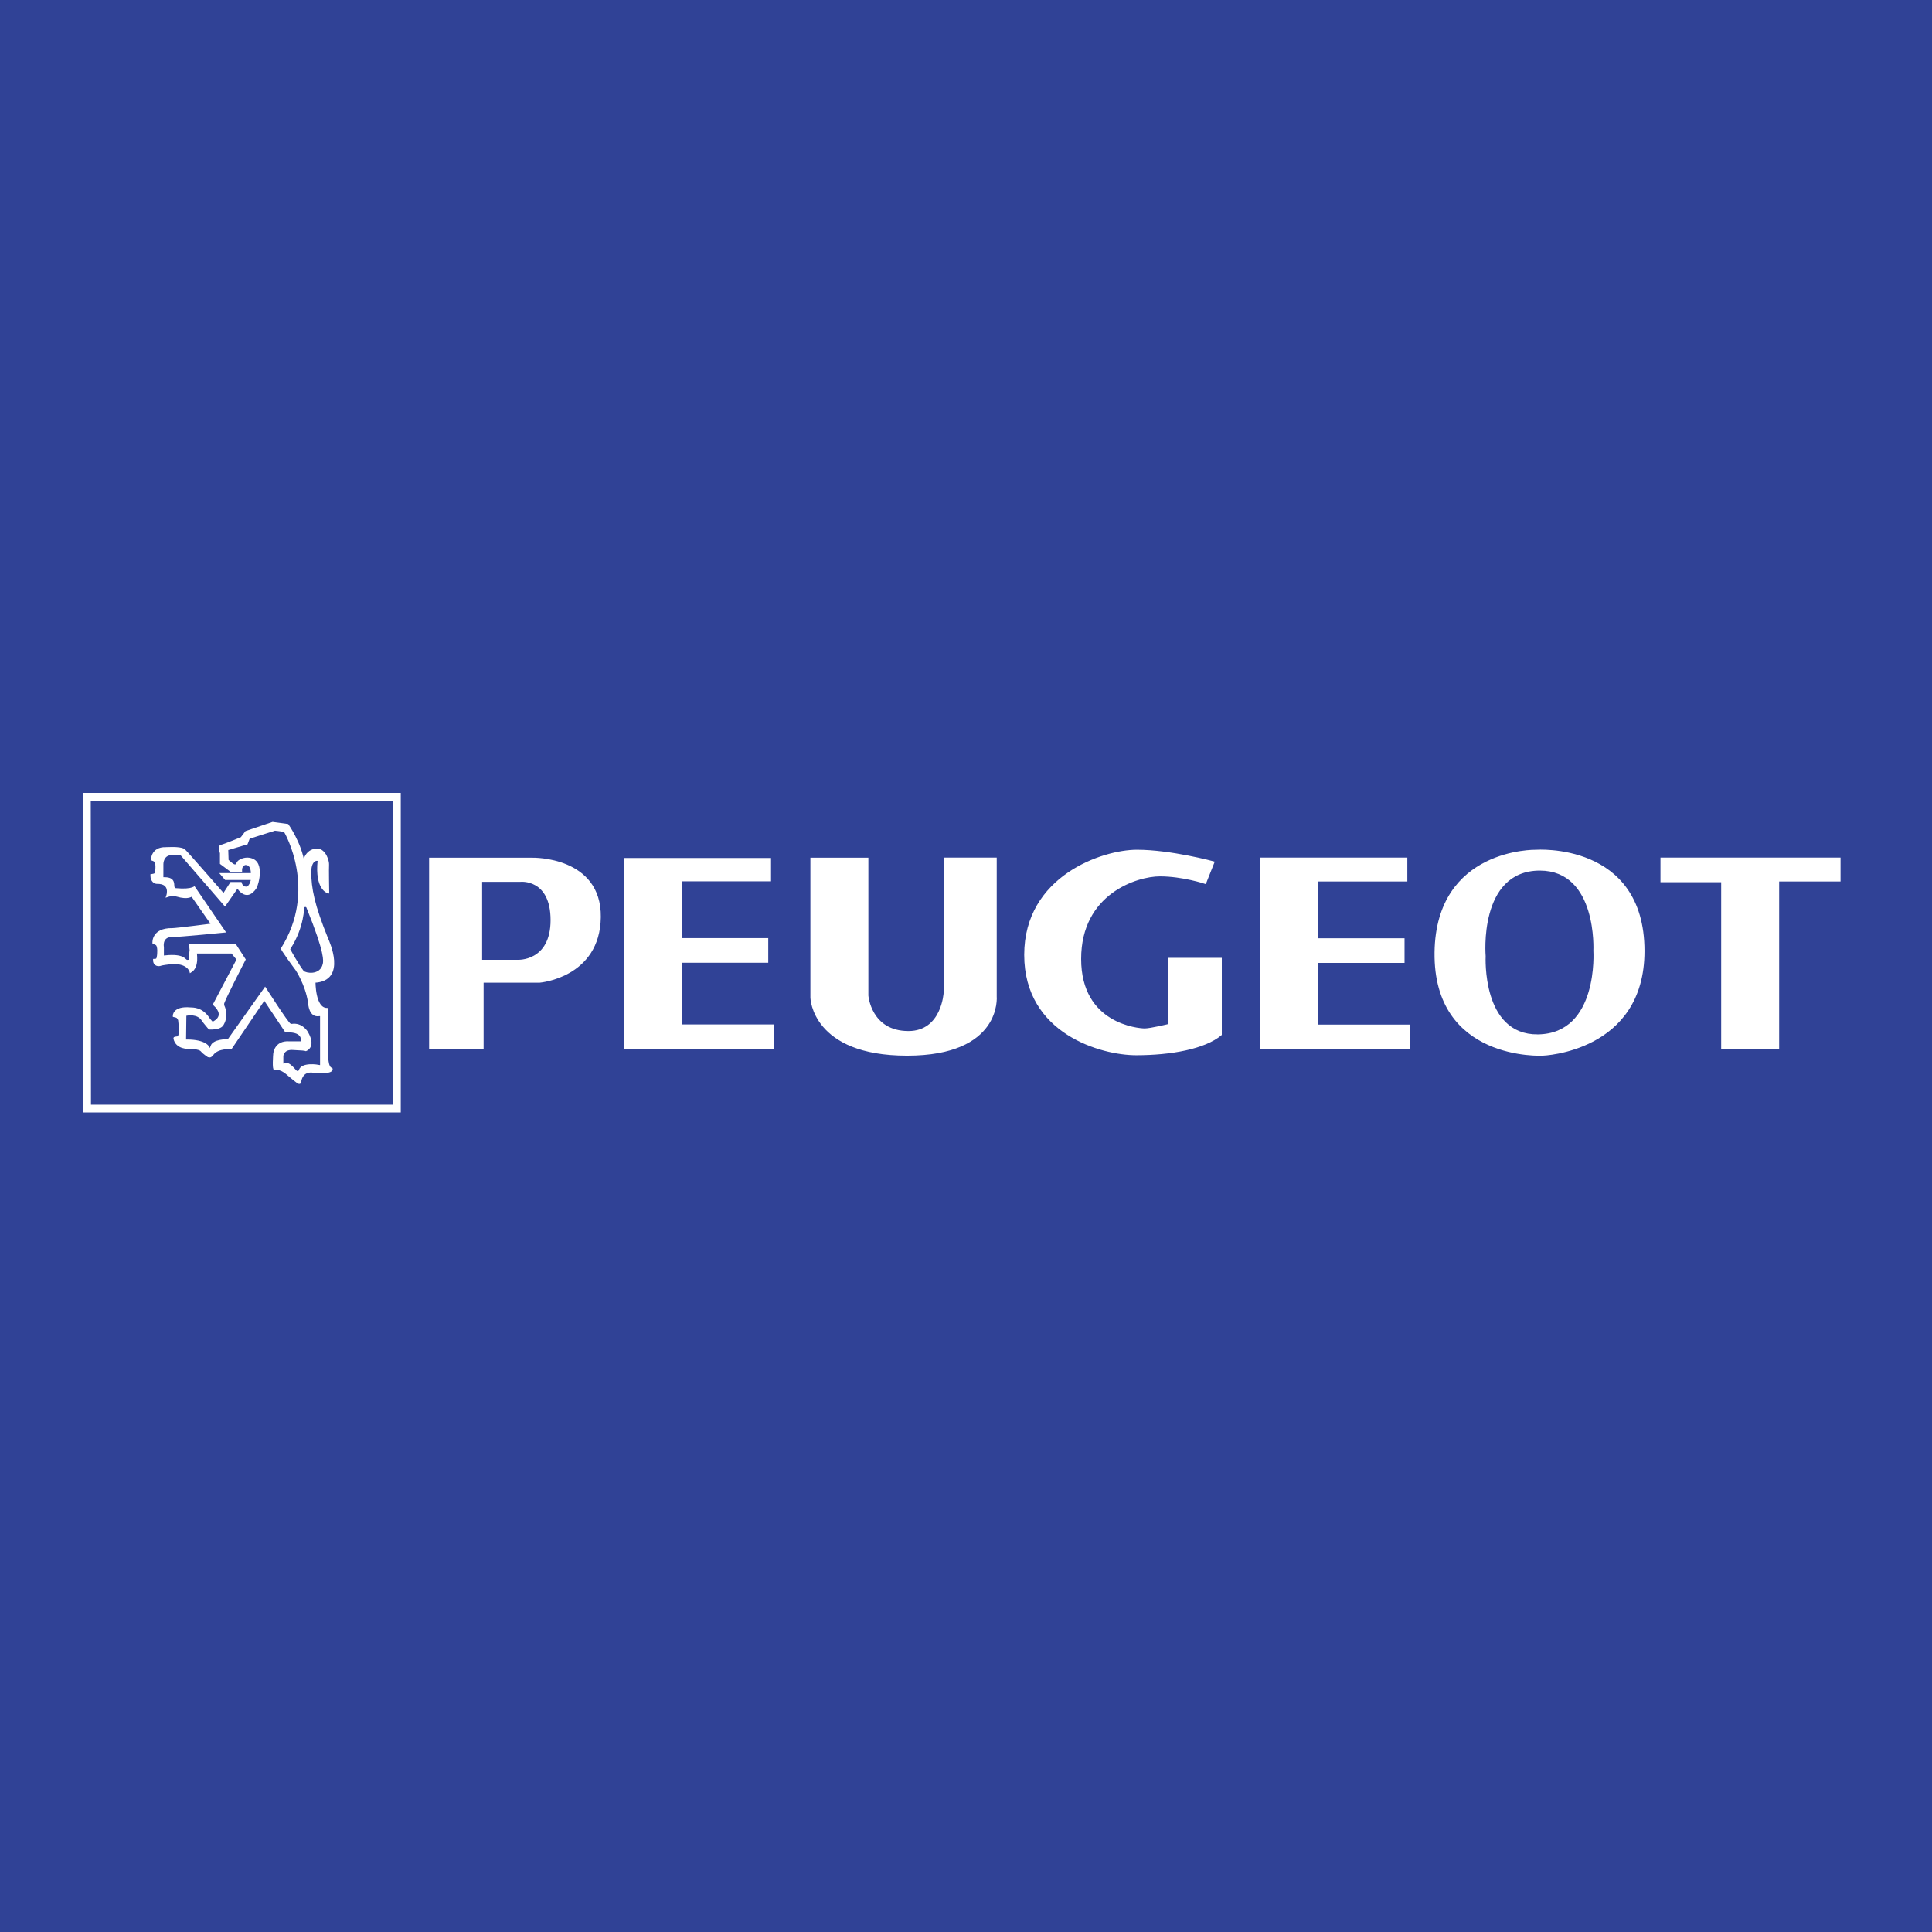
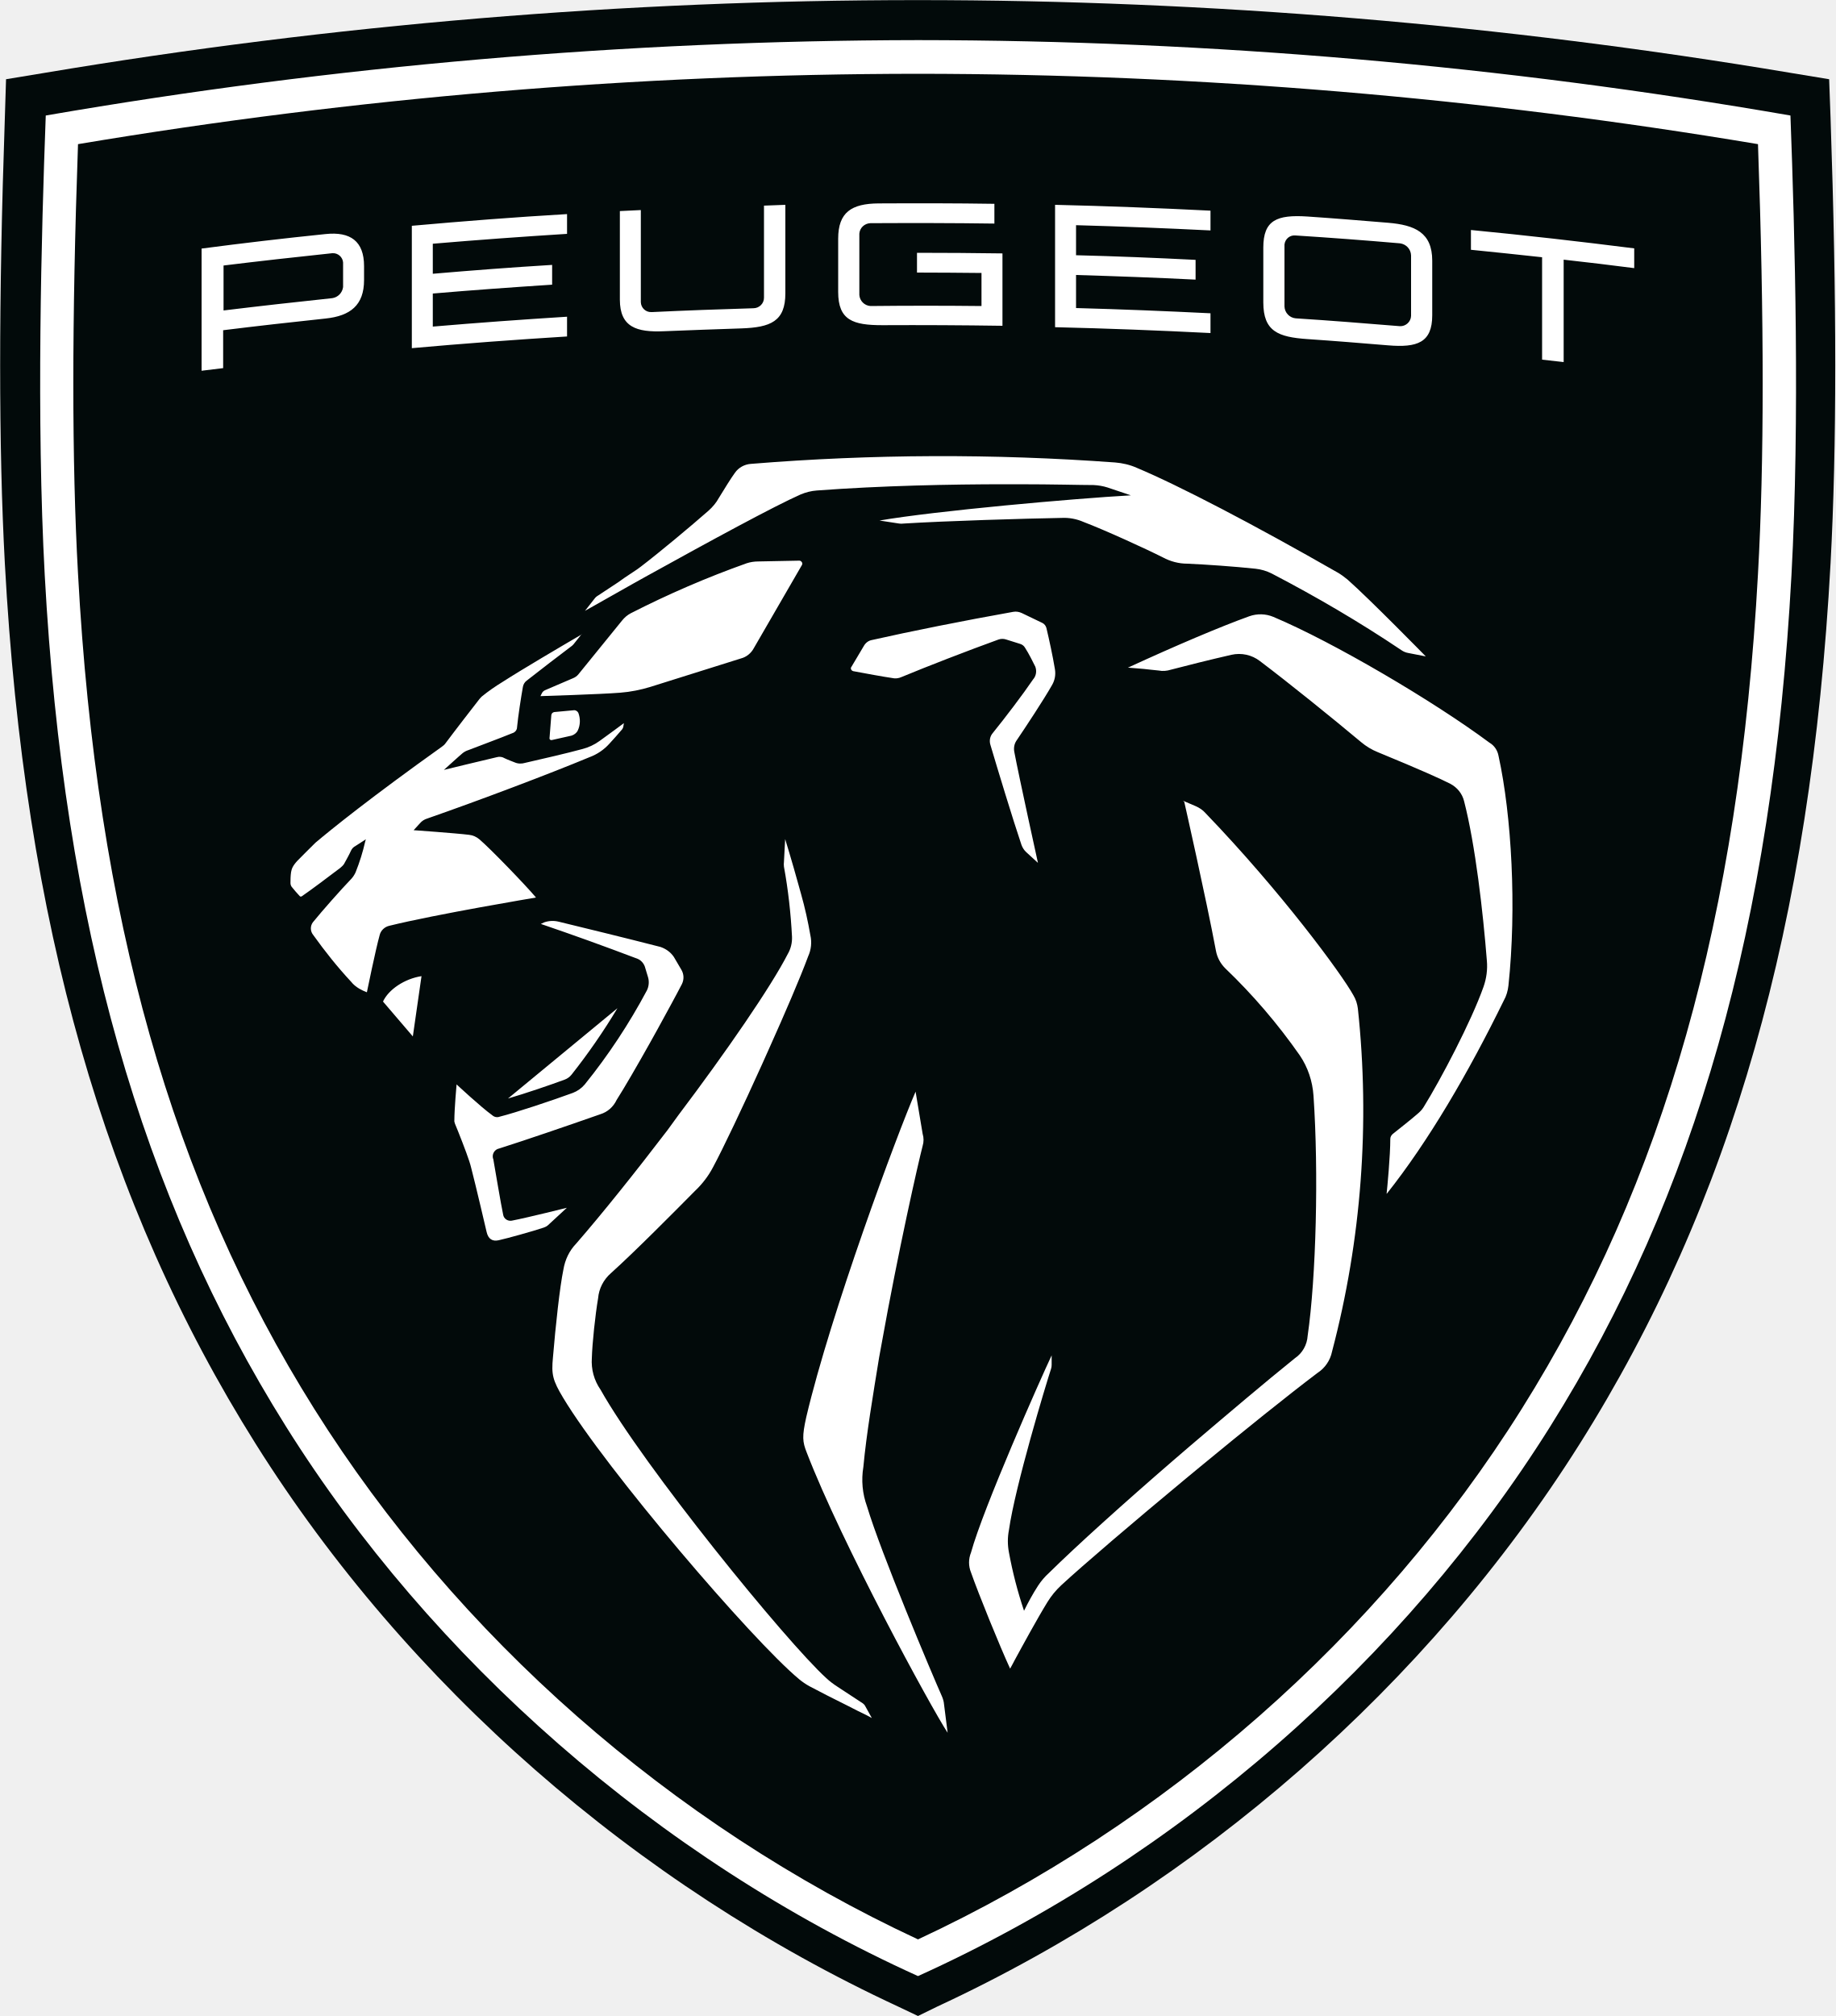
- <svg xmlns="http://www.w3.org/2000/svg" width="2500" height="2500" viewBox="0 0 192.756 192.756">
-   <g fill-rule="evenodd" clip-rule="evenodd">
-     <path fill="#304296" d="M0 0h192.756v192.756H0V0z" />
-     <path fill="#304296" stroke="#304296" stroke-miterlimit="2.613" d="M2.834 64.477h187.088v63.802H2.834V64.477z" />
-     <path fill="#304296" stroke="#fff" stroke-width=".778" stroke-miterlimit="2.613" d="M8.666 79.498h30.929v31.104H8.687l-.021-31.104z" />
-     <path d="M22.139 84.372c.144-.011 1.958-.753 1.958-.753l.46-.608 2.648-.897 1.489.202s1.29 1.819 1.591 3.822c0 0 .173-1.361 1.353-1.361.808 0 1.113 1.21 1.084 1.5-.029.29.014 2.74.014 2.74s-1.23-.268-.939-3.155c.014-.144-.849-.276-.85 1.144 0 1.613.321 3.312 1.698 6.688.073.179 1.903 4.1-1.274 4.247 0 0-.045 2.715 1.246 2.73l.028 4.545s-.064 1.307.432 1.42c0 0 .23.463-1.756.289-.114-.01-1.151-.26-1.381.984-.026.143-.008.273-.576-.203l-.634-.521c.118.117-.69-.73-1.292-.506-.199.074-.072-1.506-.072-1.506s.055-1.279 1.509-1.172h1.237s.375-1.217-1.583-1.102l-2.159-3.242-3.339 4.922s-1.256-.135-1.813.58c-.256.328-.293.219-.444.207-.134-.08-.337-.252-.482-.363-.23-.178-.139-.424-1.319-.453-.172-.004-1.362.053-1.561-.949-.014-.066.059-.066.299-.094.404-.045.189-1.469.172-1.717-.008-.115-.179-.312-.179-.312-.147-.068-.113-.066-.354-.117 0 0-.057-.891 1.643-.746.22.018 1.135-.061 1.821 1.012.07.109.375.436.375.436s1.554-.58.173-1.854l2.36-4.488-.575-.695h-3.63s.292 1.436-.498 1.907c0 0-.241-1.01-2.033-.836-.118.012-.836.098-.978.16-.117.051-.628.104-.628-.476.363 0 .333-.146.393-.442 0 0 .138-1.003-.197-1.153l-.259-.116s-.115-1.39 1.871-1.361c.375.006 4.001-.463 4.001-.463l-2.044-2.924s-.345.376-1.497.029c-.215-.065-.806-.029-.95.029 0 0 .46-1.332-1.037-1.303-.203.004-.547-.174-.547-.753 0 0 .406-.056.435-.172s.162-.894-.04-1.212c-.062-.098-.335-.188-.335-.188s0-1.146 1.351-1.12c.175.003 1.313-.094 1.812.146.25.214 3.974 4.487 3.974 4.487l.749-1.159h.95s.118.461.521.461c0 0 .428.108.63-.876h-2.648l-.403-.472h3.023s.086-1.023-.633-1.023c-.144 0-.489.174-.461.695h-.979l-1.008-.753v-1.042s-.316-.695.087-.724z" fill="#fff" stroke="#fff" stroke-width=".216" stroke-miterlimit="2.613" />
-     <path d="M24.778 84.329l.213-.563 2.453-.777.826.107s3.359 5.71-.373 11.527c-.072.112 1.521 2.251 1.521 2.251s.933 1.408 1.198 3.109c.029.186.071 1.625 1.208 1.514v4.635s-1.82-.357-2.114.607c-.042.139-.693-1.018-1.333-.777v-.59s.022-.551.799-.51c.986.053 1.227.055 1.333.135 0 0 1.307-.375.293-2.117 0 0-.586-1.02-1.733-.832-.166.027-2.611-3.807-2.611-3.807l-3.786 5.336s-1.466-.055-1.759.723c0 0-.396-.697-2.239-.697l.027-2.172s.968-.189 1.359.484c.097.166.727.9.727.9s1.239.121 1.592-.473c.097-.162.613-.992.08-2.117-.07-.148 2.186-4.504 2.186-4.504l-1.04-1.609h-4.878s.109.814.075.728c.017-.242-.075.828-.075.828-.16.027-.267-.67-2.266-.456v-.724s-.187-.884.64-.884 5.651-.483 5.651-.483l-3.332-4.879s-.14.425-1.872.265c-.159-.015.249-1.096-1.139-1.096l.001-1.207s.001-.767.683-.77c.668-.002.888.019.888.019l4.478 5.174 1.235-1.773s.973 1.353 1.995-.19c.172-.259 1.088-3.13-1.018-3.21-.162-.006-1.013.081-1.2.67-.033.105-.559-.375-.559-.375l-.027-.858 1.893-.562z" fill="#304296" stroke="#304296" stroke-width=".216" stroke-miterlimit="2.613" />
-     <path d="M30.473 90.597c-.049-.119.042 1.865-1.391 4.111 0 0 .806 1.464 1.284 2.071.149.189 1.494.439 1.729-.625.051-.227.274-.895-1.622-5.557z" fill="#304296" stroke="#304296" stroke-width=".216" stroke-miterlimit="2.613" />
-     <path d="M53.152 85.684H42.92v18.859h5.221v-6.609h5.708s5.917-.49 5.986-6.439c.069-5.951-6.683-5.811-6.683-5.811zM76.54 93.705h-8.631v-5.88h8.909v-2.114H62.34v18.844h14.757v-2.241h-9.188v-6.369h8.631v-2.24zM86.529 99.334v-13.65h-5.568v13.861s.139 5.67 9.536 5.67 8.839-5.811 8.839-5.811V85.67h-5.081v13.384s-.208 3.92-3.619 3.92c-3.828.001-4.107-3.64-4.107-3.64zM165.773 87.911h6.057v16.616h5.568V87.841h6.125V85.67h-17.75v2.241zM140.023 93.72h-8.63v-5.879h8.908V85.67h-14.477v18.885h14.756v-2.225h-9.187v-6.37h8.63v-2.24zM121.791 103.205v-7.531h-5.129v6.582s-1.852.457-2.459.457-6.445-.457-6.445-7.039c0-6.581 5.668-8.344 7.961-8.344s4.52.746 4.52.746l.811-2.035s-4.25-1.153-7.623-1.153-11.133 2.578-11.133 10.38c0 7.803 7.623 9.904 11.064 9.904s6.814-.61 8.433-1.967zM153.229 84.89s-9.857-.202-9.996 10.12c-.143 10.783 10.668 10.207 10.668 10.207s10.07-.334 10.062-10.342c-.01-10.794-10.734-9.985-10.734-9.985z" fill="#fff" stroke="#fff" stroke-width=".216" stroke-miterlimit="2.613" />
-     <path d="M51.9 88.092h-3.69v7.56h3.411s3.202.21 3.202-3.85c0-4.06-2.923-3.71-2.923-3.71zM148.332 95.402s-.738-8.433 5.299-8.433c5.635 0 5.232 7.893 5.232 7.893s.537 8.163-5.434 8.229c-5.499.063-5.097-7.689-5.097-7.689z" fill="#304296" stroke="#304296" stroke-width=".216" stroke-miterlimit="2.613" />
-   </g>
+ <svg xmlns="http://www.w3.org/2000/svg" version="1.1" id="Слой_1" x="0px" y="0px" viewBox="0 0 910.5 1000" style="enable-background:new 0 0 910.5 1000;" xml:space="preserve">
+   <style type="text/css">
+ 	.st0{fill:#020A0A;}
+ 	.st1{fill:#FFFFFF;}
+ </style>
+   <path class="st0" d="M445.5,995.3c-130.3-60.5-243.5-159.5-318.6-279S12.1,458.2,2.4,279.4c-3.1-57.8-3.1-130.1,0-220.9L3,39.3  l18.8-3.1c286.9-48.2,579.9-48.2,866.8,0l18.8,3.1l0.7,19.2c3.1,90.9,3.1,163,0,220.9c-9.7,178.7-49.3,317.6-124.5,436.9  S595.3,934.8,465,995.3l-9.6,4.7L445.5,995.3z" />
+   <path class="st1" d="M455.4,19.9c145.1,0.1,289.9,12.6,432.8,37.4c2.2,59.1,4.7,150.5,0.5,228.1c-9.4,172.9-47.5,307.2-119.8,422.4  S585.1,921.5,455.4,980.2C325.7,921.5,214.1,822.7,142,707.8S31.6,458.3,22.2,285.4c-4.2-77.5-1.7-168.9,0.5-228.1  C165.6,32.6,310.3,20.1,455.4,19.9z M455.4,36.6c-139.6,0.1-279,11.8-416.7,34.9c-3.1,87.8-3.1,157.5,0,213.1  c9.2,170,46.5,301.7,117.3,414.4S332.8,904.9,455.4,962C577.9,904.9,684,811.8,754.8,699s108-244.5,117.3-414.4  c3.1-55.5,3.1-125.4,0-213.1C734.4,48.4,595,36.7,455.4,36.6z M454.2,541.5c0,0,2.7,16.2,3.5,20.9c0.6,2,0.6,4,0,6  c-2.2,8.4-12.2,52.6-20.3,97.9l-1.3,7.1c-3.1,19.1-6.3,38-7.8,54.2c-1.1,6.6-0.5,13.3,1.8,19.6c6.9,23.1,32.3,83.3,37.2,94.3  c0.5,1.2,0.9,2.5,1,3.8l0,0l1.8,14.2c-8.1-12.3-52.5-93.8-69.9-139c-2.1-5.3-2.4-7.9-0.2-17.7C412.2,651,445,562.7,454.2,541.5z   M389.5,416.2c0,0,3.4,11,6.7,23l1.2,4.3c1.9,6.7,3.4,13.5,4.6,20.4c0.8,3.5,0.4,7.2-1.1,10.5c-4,10.8-11.5,28.2-19.4,45.8l-3.4,7.6  c-9.7,21.5-19.6,42.3-24.4,51.2c-2.3,4.4-5.4,8.4-9,11.8c-10.2,10.3-29.6,29.9-41.6,40.7c-3.7,3.2-6,7.7-6.4,12.5  c-1.4,8.2-2.9,22.3-3.1,29.6c-0.4,5.6,1.1,11.1,4.3,15.7c21.2,37.8,91.9,124.8,112,143.1c1.7,1.6,3.6,3,5.6,4.3  c3,2,12.5,8.2,12.5,8.2c0.4,0.3,0.7,0.6,1,1l0,0l3.5,6.3l-0.9-0.5l-1.5-0.8l-4.7-2.3l-4.5-2.3c-6.9-3.4-15.1-7.6-19.4-9.9  c-1.8-1-3.4-2.1-5-3.4c-23.6-19.6-95.9-104.3-117.1-139.6c-5.3-8.8-5.9-11.7-5.1-20c1.3-15.7,3.4-35.1,5.2-43.7  c0.8-4.8,2.9-9.3,6.3-12.8c13.3-15.3,29.5-35.6,45.4-56.4l5.3-7.3c24-31.8,46-63.8,54.3-80c1.5-2.6,2.2-5.5,2.1-8.5  c-0.6-11.7-1.9-23.3-4-34.8c-0.1-0.8-0.1-1.6,0-2.4l0,0L389.5,416.2z M586.9,397.2l6.3,2.7c1.8,0.8,3.5,1.9,4.8,3.4  c37.6,39.1,67.5,79.7,73.4,90.4c1.2,2,1.9,4.2,2.2,6.5c6.1,57,1.8,114.7-12.8,170.2c-0.9,4.4-3.5,8.2-7.2,10.6  c-14.7,11.1-36.6,28.7-58.4,46.7l-6.9,5.7c-26.3,21.8-51.2,43.1-61.8,52.9c-2.7,2.5-5,5.3-6.9,8.4c-5,8.1-12.5,21.9-16.3,28.9  l-1,1.9l-1.2,2.2c-5-10.8-15.7-37.1-19.4-47.7c-1.3-3.2-1.3-6.7,0-9.9c6-21.9,34.5-86.2,40-97.8l0,0v4.7c0,0.7-0.1,1.4-0.3,2  c-2.5,7.6-17.8,58.1-20.9,80c-0.7,3.6-0.7,7.3,0,11c1.8,9.8,4.3,19.5,7.5,29c2.1-4.3,4.4-8.5,7-12.5c1.5-2.3,3.3-4.4,5.4-6.3  c13.7-13.5,37-34.5,61.3-55.5l8.6-7.4c18.8-16,37.3-31.7,52.1-43.6c3.7-2.5,6-6.6,6.3-11.1c4.2-29,5.5-81.1,2.9-119.1  c-0.5-7.2-2.8-14.1-6.8-20c-10.9-15.6-23.3-30.1-37-43.2c-2.4-2.4-4-5.4-4.6-8.7c-4.9-26.1-15.7-73.8-15.7-73.8L586.9,397.2z   M270,457.5c2.3-0.8,4.8-0.9,7.2-0.3c10.7,2.6,33.3,8.1,50.4,12.5c2.7,0.9,5.1,2.6,6.7,5l0,0l3.7,6.3c1.3,2.2,1.4,4.8,0.3,7.1  c-3.1,6-7.6,14.2-12.2,22.6l-3.5,6.3c-6.5,11.6-13,22.8-16.7,28.6c-1.6,3.4-4.5,6-8.1,7.1c-16.8,5.9-37.6,13-50.2,17  c-2.1,0.4-3.5,2.5-3.1,4.6c0,0.2,0.1,0.4,0.2,0.6c0.9,5.1,3.8,22.5,4.9,27.6c0.3,2,2.2,3.3,4.2,3c0.2,0,0.3-0.1,0.5-0.1  c7.3-1.4,26.9-6.3,26.9-6.3l-9.2,8.5c-0.6,0.6-1.4,1-2.2,1.3c-5.3,1.8-18.3,5.4-22.4,6.3c-3.1,0.7-5.2-0.6-6-4.1  c0,0-5.5-23.6-7.6-31.6c-0.3-1.2-0.6-2.3-1-3.5c-1.5-4.6-5.1-13.8-7.1-18.6c-0.2-0.6-0.4-1.2-0.3-1.8c0-5.5,1.1-17.7,1.1-17.7  s12,11.2,17.7,15.3c1,0.9,2.4,1.2,3.7,0.7c8-2,26.2-8.1,36.3-11.8c2.3-0.9,4.3-2.3,5.9-4.2c11.7-14.5,22-30.1,30.8-46.6  c1-2,1.2-4.4,0.6-6.5l0,0l-1.6-5.3c-0.6-1.7-1.9-3.2-3.6-3.9c-17.7-6.7-31.6-11.7-48-17.3l0,0L270,457.5z M619.7,305.7  c3.9-1.4,8.2-1.3,12,0.3c29.7,12.5,79.5,41.8,107.2,62.4c2.4,1.4,4,3.8,4.5,6.6c6.5,29.6,9,75.4,4.9,113.9c-0.3,2.6-1,5.1-2.3,7.4  c-17.6,35.9-37.3,69.7-58.1,95.9l0,0v-0.4c0.3-2.8,1.8-18.4,1.8-26.9c0-0.9,0.5-1.8,1.2-2.4c3.9-3.1,9.2-7.3,12.2-9.9  c1.2-1,2.3-2.1,3.1-3.4c8.5-13.7,23.6-42.4,29.7-59.6c1.5-4.2,2.1-8.7,1.7-13.1c-1.9-24-5.7-57.4-11.3-79.1  c-0.9-3.7-3.4-6.8-6.8-8.6c-4.9-2.5-14.4-6.8-36-15.7c-3-1.2-5.8-2.9-8.3-5c-14.2-11.9-36.4-29.8-50.2-40.2c-4-3.1-9.2-4.2-14.1-3.1  c-10.1,2.3-22.9,5.5-30.1,7.4c-1.9,0.6-4,0.8-6,0.4l-4.8-0.5l-2.7-0.3l-7.3-0.6h-0.5C582.9,320.4,605.5,310.8,619.7,305.7z   M306.3,500.1c-6.9,11.5-14.5,22.5-22.8,33c-0.9,1.1-2,1.9-3.3,2.4c-7.3,2.7-19.3,6.8-28.2,9.4l0,0L306.3,500.1z M209.1,484.2  l-4.3,29.9L190,496.8C192.7,490.9,200.6,485.5,209.1,484.2L209.1,484.2z M288.5,314.6l-4,5l-0.7,0.7c-3.5,2.6-18.5,14.1-22.5,17.3  c-1,0.7-1.7,1.9-1.9,3.1c-0.9,5-2.4,14.7-2.9,20c0,1.4-1,2.6-2.4,3c-6.9,2.8-15.1,5.8-21.8,8.4c-1,0.3-1.9,0.8-2.7,1.4  c-0.7,0.5-9.4,8.4-9.4,8.4s19.2-4.7,26.2-6.3c1.3-0.4,2.8-0.2,3.9,0.5c1.4,0.7,3.9,1.6,5.1,2.1c1.6,0.7,3.5,0.7,5.1,0.2  c7.9-1.8,21.3-4.9,28.2-6.8c3.2-0.8,6.2-2.2,8.8-4.1c3.4-2.4,12-8.8,12-8.8s-0.2,1.1-0.3,1.8c-0.1,0.5-0.3,0.9-0.6,1.3  c-1.8,2.1-4.8,5.5-6.3,7.1c-2.7,3-6.1,5.3-9.9,6.7c-20.2,8.4-54.6,21.4-80.4,30.4c-1.4,0.4-2.7,1.2-3.7,2.4  c-1.3,1.4-3.1,3.4-3.1,3.4s21.1,1.5,27.5,2.3c1.9,0.2,3.7,1,5.2,2.3c5.3,4.5,22.8,22.6,28,28.8c0,0-49.7,8.3-72.7,14  c-2.4,0.5-4.4,2.4-4.9,4.8c-1.9,6.7-6.3,28.2-6.3,28.2c-1.3-0.5-2.6-1.1-3.8-1.8c-1.5-0.9-2.9-2-4-3.4c-6.8-7.3-13-15.1-18.8-23.2  c-1.5-1.8-1.6-4.4-0.2-6.3c4.7-5.8,14-16.3,19.2-21.7c0.8-0.9,1.5-2,2-3.1c2-5,3.6-10.1,4.8-15.4l0.3-1l0,0l0,0l0,0l-0.9,0.6  l-4.2,2.7c-1,0.5-1.8,1.3-2.3,2.4c-0.8,1.8-2.3,4.5-3.4,6.5c-0.5,0.8-1.2,1.4-1.9,2c-6.6,5-13.9,10.5-19.1,14.1  c-0.4,0.2-0.8,0.2-1.1-0.2c-0.7-0.7-3.4-3.8-3.9-4.5c-0.4-0.6-0.6-1.2-0.6-1.9c0-1.3,0-3.6,0.3-5.4c0.3-1.7,0.8-3.1,3.1-5.6  c2.4-2.4,5.8-5.9,9-9c7.8-6.6,27.5-22.5,62.7-47.6c0.7-0.5,1.3-1,1.8-1.7c3.7-5,14.2-18.6,16.8-21.9c0.4-0.5,0.8-0.9,1.2-1.3  c3.3-2.7,6.8-5.1,10.4-7.3c9.8-6.3,28.7-17.4,39.3-23.6L288.5,314.6z M502.6,303.5c1.5-0.3,3,0,4.3,0.6l0,0l10.2,4.9  c1,0.5,1.7,1.4,2,2.5c1.4,5.9,3.1,13.7,4.2,20.3c0.5,2.8,0,5.6-1.4,8c-4.2,7.4-13,20.7-17.8,27.8c-1,1.6-1.3,3.6-0.9,5.5  c2.3,12.2,11.7,54.9,11.7,54.9l0,0l-5.8-5.3c-1.1-1-1.9-2.3-2.4-3.7c-4.1-12.1-11.8-37.4-15.4-49.6c-0.6-2-0.2-4.2,1.2-5.8  c6-7.4,14.9-19.1,20-26.6c1.5-1.7,1.9-4.1,1.1-6.3c-1.2-2.4-3.1-6.3-5.1-9.4c-0.5-0.9-1.4-1.6-2.4-1.9l0,0l-7-2.2  c-1.2-0.4-2.5-0.4-3.7,0c-15.2,5.5-35.6,13.4-48.1,18.6c-1.5,0.7-3.2,0.9-4.8,0.5c-3.6-0.5-14.1-2.4-19.3-3.4  c-0.7-0.2-1.2-0.9-1.1-1.6c0-0.1,0.1-0.3,0.2-0.4l0,0l6.3-10.6c0.8-1.4,2.2-2.5,3.8-2.8C451.9,313.1,477.9,307.9,502.6,303.5  L502.6,303.5z M284.7,352.3c0.9-0.1,1.8,0.5,2.2,1.3c1.1,2.9,1,6.1-0.3,8.8c-0.6,1.2-1.8,2.1-3.1,2.5l0,0l-9.8,2.2  c-0.5,0.1-1-0.2-1.1-0.7c0-0.1,0-0.2,0-0.2l0,0l0.9-11.5c0.1-0.8,0.7-1.4,1.5-1.5l0,0L284.7,352.3z M396.5,278.1  c0.8,0,1.5,0.7,1.5,1.5c0,0.3-0.1,0.5-0.2,0.7l0,0l-23.9,41.3c-1.3,2.4-3.6,4.3-6.3,5l0,0l-44.9,14.1c-4.9,1.5-9.9,2.5-15,2.9  c-10,0.8-39.6,1.7-39.6,1.7l0,0l0.7-1.4c0.3-0.7,0.9-1.2,1.5-1.5l0,0l14-6c1-0.4,2-1.1,2.7-2l0,0l21.6-26.6c1.2-1.5,2.6-2.7,4.3-3.6  c18.6-9.5,37.8-17.8,57.5-24.8c1.8-0.6,3.8-0.9,5.7-0.9l0,0L396.5,278.1z M372.5,230.1c60.1-4.9,120.6-5.1,180.7-0.7  c3.6,0.3,7.2,1.1,10.6,2.6c21,8.8,58.2,28.2,99.6,51.9c1.8,1,3.5,2.3,5.1,3.6c11,9.7,38.8,38.1,38.8,38.1l0,0l-8.7-1.7  c-1.2-0.2-2.4-0.7-3.4-1.4c-20.7-13.9-42.2-26.5-64.3-38c-2.6-1.3-5.3-2.1-8.1-2.4c-10.4-1.1-24.5-2.1-33.8-2.5  c-4.2,0-8.4-1.1-12.1-3.1c-8.5-4.3-29.1-13.7-39.4-17.6c-3.4-1.5-7.2-2.2-10.9-2c-17.6,0.3-57.8,1.5-78.4,2.8  c-0.7,0.1-1.4,0.1-2.1,0l0,0l-9.8-1.5c27.7-4.8,96.3-10.9,124.7-12.5l0,0l-11.6-3.9c-2.2-0.7-4.6-1.1-6.9-1.2  c-6.3,0-19.9-0.4-37.6-0.4h-6.1c-27,0-61.6,0.7-93.6,3.1c-2.8,0.2-5.5,0.9-8.1,2c-12.9,5.7-44.4,22.8-76,40.3l-7,3.9L290.2,303  l4.7-6c0.5-0.7,1.1-1.2,1.8-1.6l10-6.6l3.1-2.2l6.3-4.2l1.9-1.4c9.4-7.2,24.5-19.8,33.5-27.7c2-1.8,3.8-3.9,5.1-6.3  c2.9-4.7,6-9.8,8-12.5C366.4,231.9,369.4,230.3,372.5,230.1L372.5,230.1z M161.5,116.1c12.3-1.3,19.1,3.5,19.1,15.9l0,0v6.9  c0,12.5-6.8,17.8-19.1,19.1c-16.9,1.8-33.9,3.7-50.8,5.8l0,0v18.8l-10.7,1.3l0,0v-60.6C120.5,120.6,141,118.2,161.5,116.1z   M729.8,114.1c27,2.6,54,5.7,80.9,9.1l0,0v9.8c-11.6-1.5-23.3-2.9-35-4.2l0,0v50.8l-10.7-1.2l0,0v-50.8c-11.7-1.3-23.5-2.5-35.3-3.7  l0,0V114.1z M281.3,106.2v9.8c-22.2,1.4-44.4,3-66.6,4.9l0,0v14.9c19.7-1.7,39.5-3.2,59.2-4.4l0,0v9.8c-19.7,1.3-39.5,2.7-59.2,4.4  l0,0v16.4c22.2-1.9,44.4-3.5,66.6-4.9l0,0v9.8c-25.7,1.6-51.4,3.5-77,5.8l0,0V112C230,109.7,255.6,107.7,281.3,106.2L281.3,106.2z   M626.7,122.8c0-13.6,6.7-16.4,21.9-15.4c13.3,0.9,26.7,2,40,3.1c13.2,1.1,21.9,4.8,21.9,18.8l0,0v27.1c0,13.6-7.5,16.1-21.9,14.9  c-13.3-1.1-26.6-2.2-40-3.1c-14.5-1-21.9-3.8-21.9-18.2l0,0V122.8z M523.4,101.6c25.7,0.6,51.4,1.6,77.1,2.9l0,0v9.8  c-22.2-1.1-44.4-2-66.7-2.6l0,0v14.9c19.8,0.5,39.6,1.3,59.3,2.3l0,0v9.8c-19.8-1-39.5-1.7-59.3-2.3l0,0v16.4  c22.2,0.6,44.5,1.5,66.7,2.6l0,0v9.8c-25.7-1.3-51.4-2.3-77.1-2.9l0,0V101.6z M389.6,101.6v43.9c0,13.9-7.3,16.9-21.9,17.4  c-12.8,0.4-25.5,0.9-38.3,1.4c-13.6,0.6-21.9-2-21.9-15.7l0,0v-43.9l0,0l10.4-0.5v45.7c0.1,2.8,2.4,5,5.2,4.9c0.1,0,0.2,0,0.4,0  c16.7-0.8,33.4-1.4,50.2-1.9c2.9,0,5.3-2.3,5.3-5.2c0,0,0,0,0-0.1l0,0V102L389.6,101.6L389.6,101.6z M642.7,116.8  c-2.8-0.3-5.2,1.7-5.5,4.5c0,0.2,0,0.5,0,0.7l0,0v30c0.1,3.1,2.5,5.6,5.5,5.9c17.3,1.1,34.6,2.5,51.8,3.9c2.9,0.1,5.4-2.2,5.5-5.1  l0,0v-30c-0.1-3.1-2.4-5.6-5.5-6C677.2,119.2,659.9,117.9,642.7,116.8L642.7,116.8z M435.8,100.9c19.2-0.1,38.3-0.1,57.5,0.2l0,0  v9.8c-20.5-0.3-41-0.3-61.5-0.2c-2.9,0.1-5.3,2.3-5.5,5.2l0,0v30.4c0.2,3,2.6,5.3,5.5,5.5c18.4-0.2,36.7-0.2,55.1,0l0,0v-16.4  c-10.7-0.1-21.3-0.2-32-0.2l0,0v-9.8c14.1,0,28.3,0.1,42.4,0.3l0,0v35.9c-19.9-0.3-39.7-0.4-59.6-0.3c-14.5,0-21.9-2.4-21.9-16.5  l0,0v-26.4C415.8,105.3,422.4,101,435.8,100.9L435.8,100.9z M165.6,125.6h-0.8c-18,1.9-36,3.9-53.9,6.1l0,0V154  c18-2.2,36-4.2,53.9-6.1c2.8-0.4,5-2.6,5.4-5.5l0,0v-12.2c-0.2-2.7-2.6-4.8-5.3-4.6c-0.1,0-0.2,0-0.2,0L165.6,125.6z" />
</svg>
